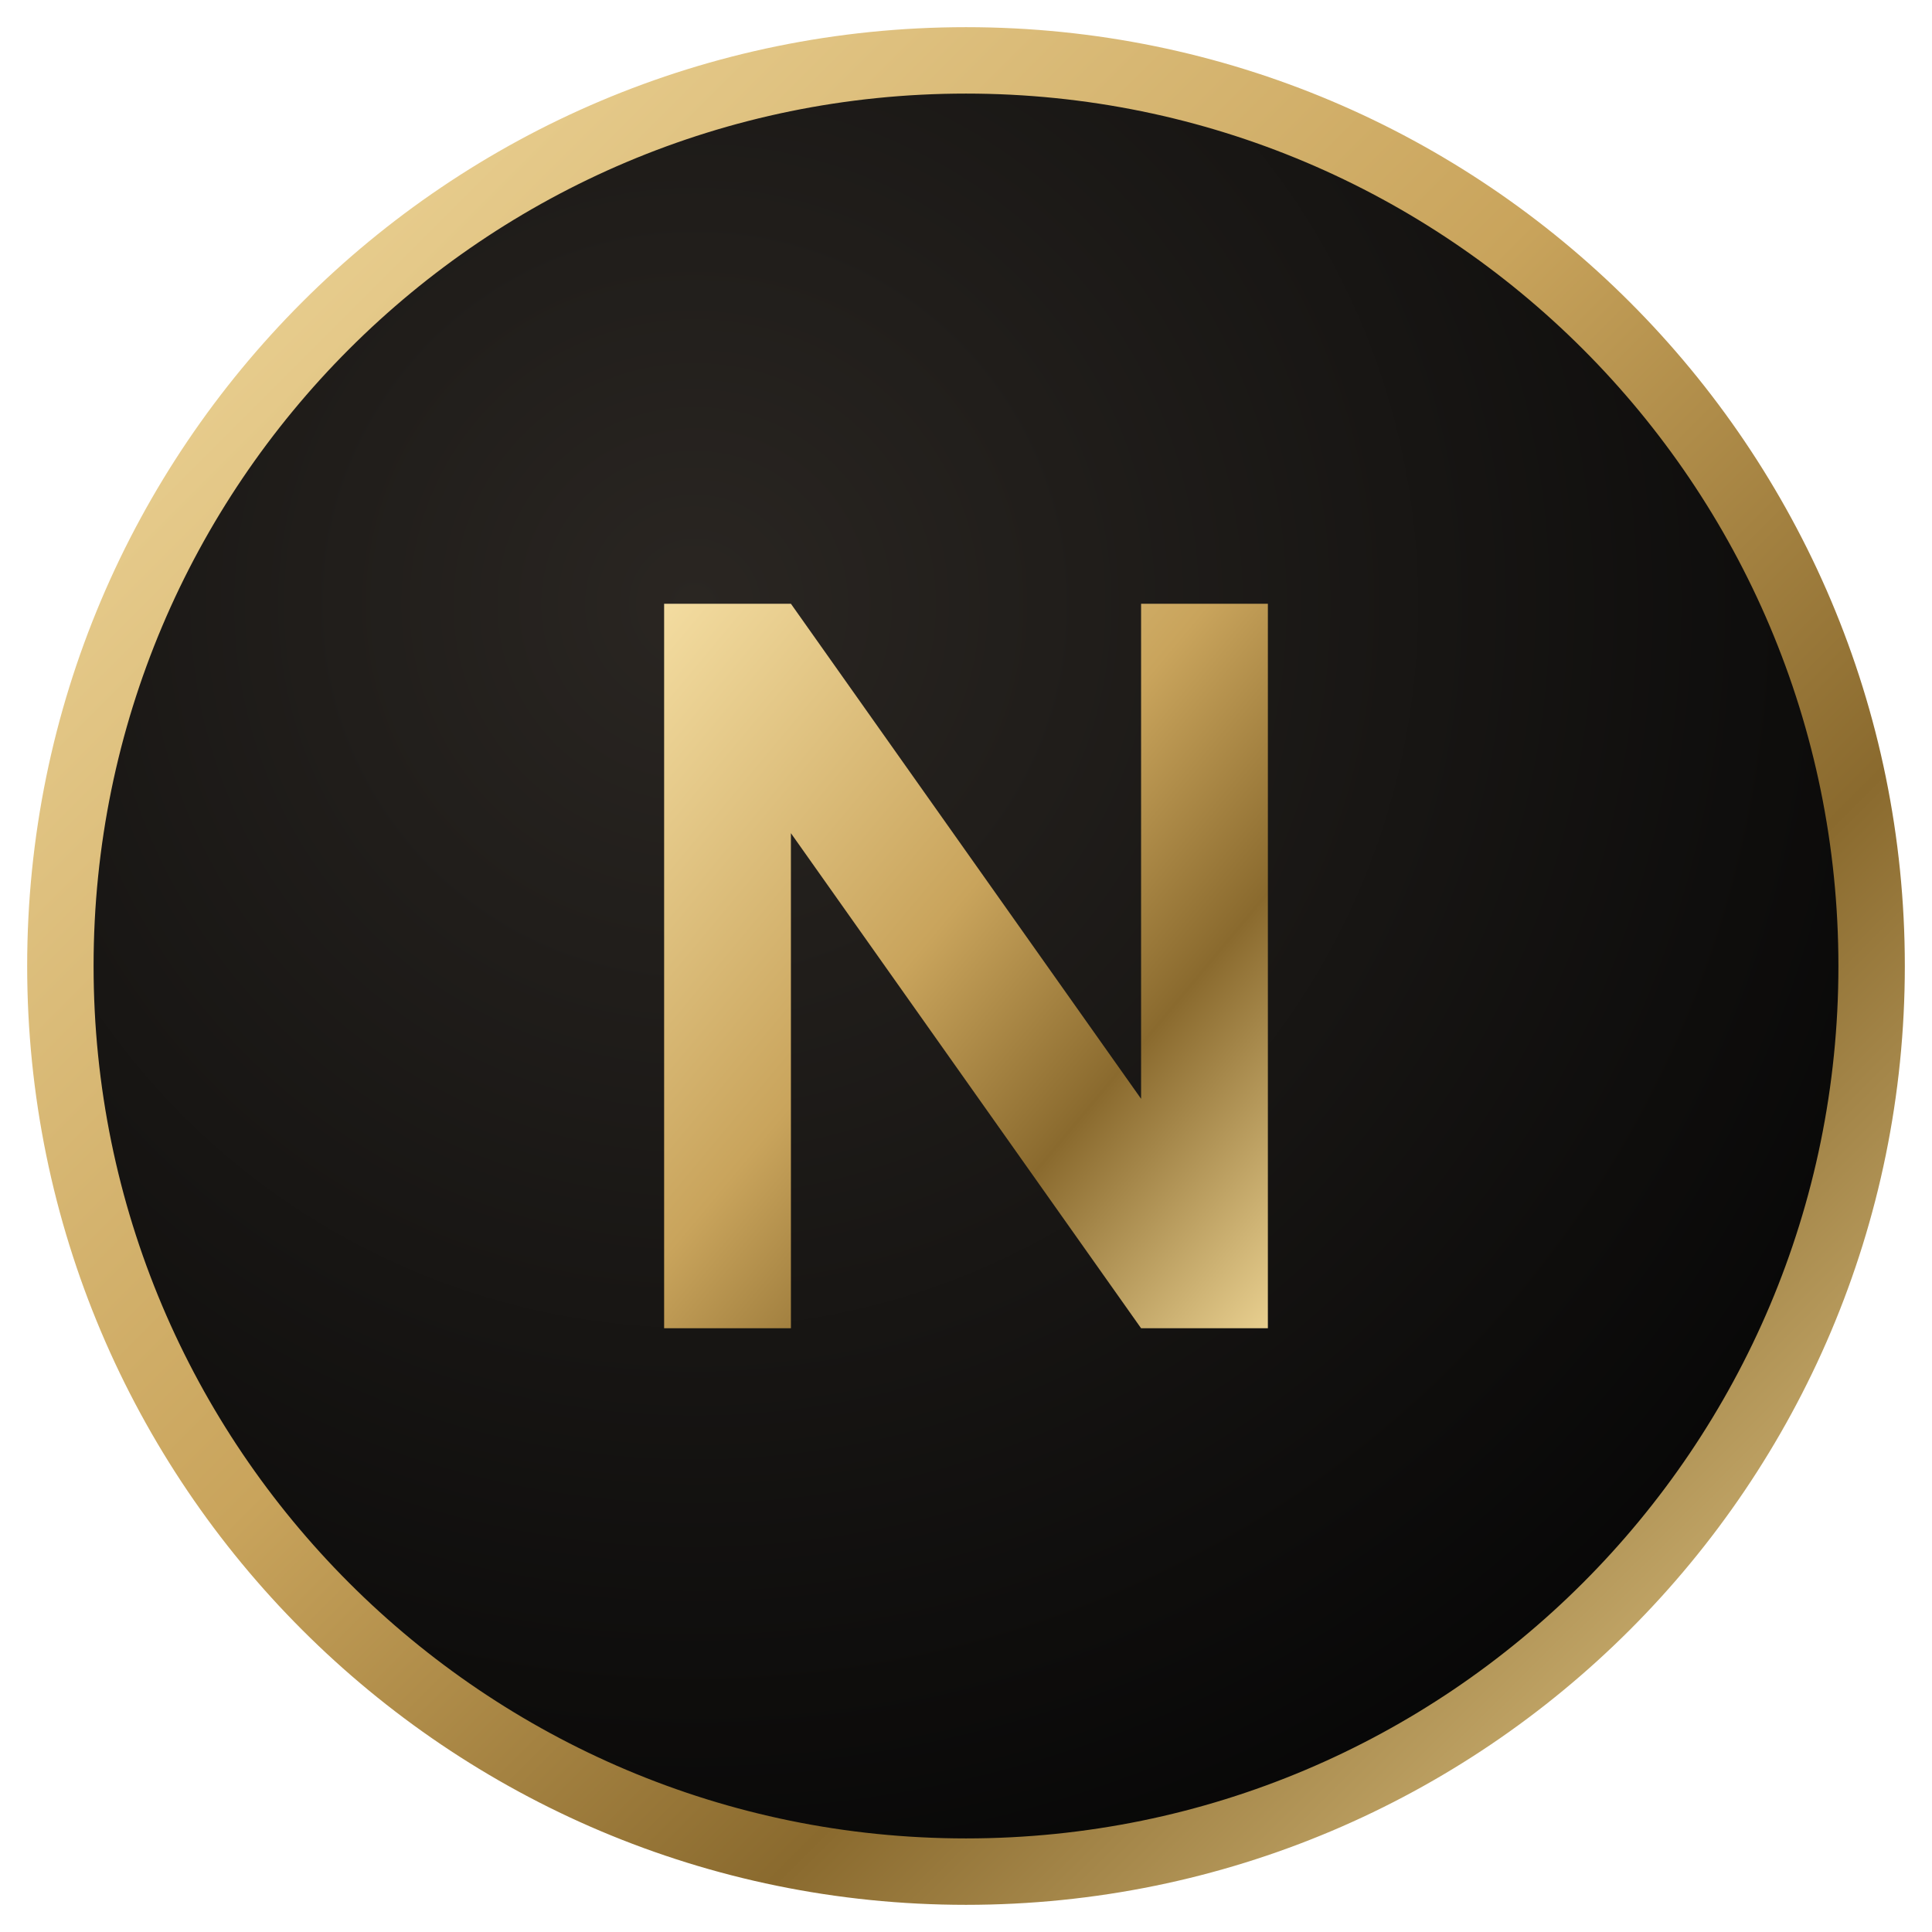
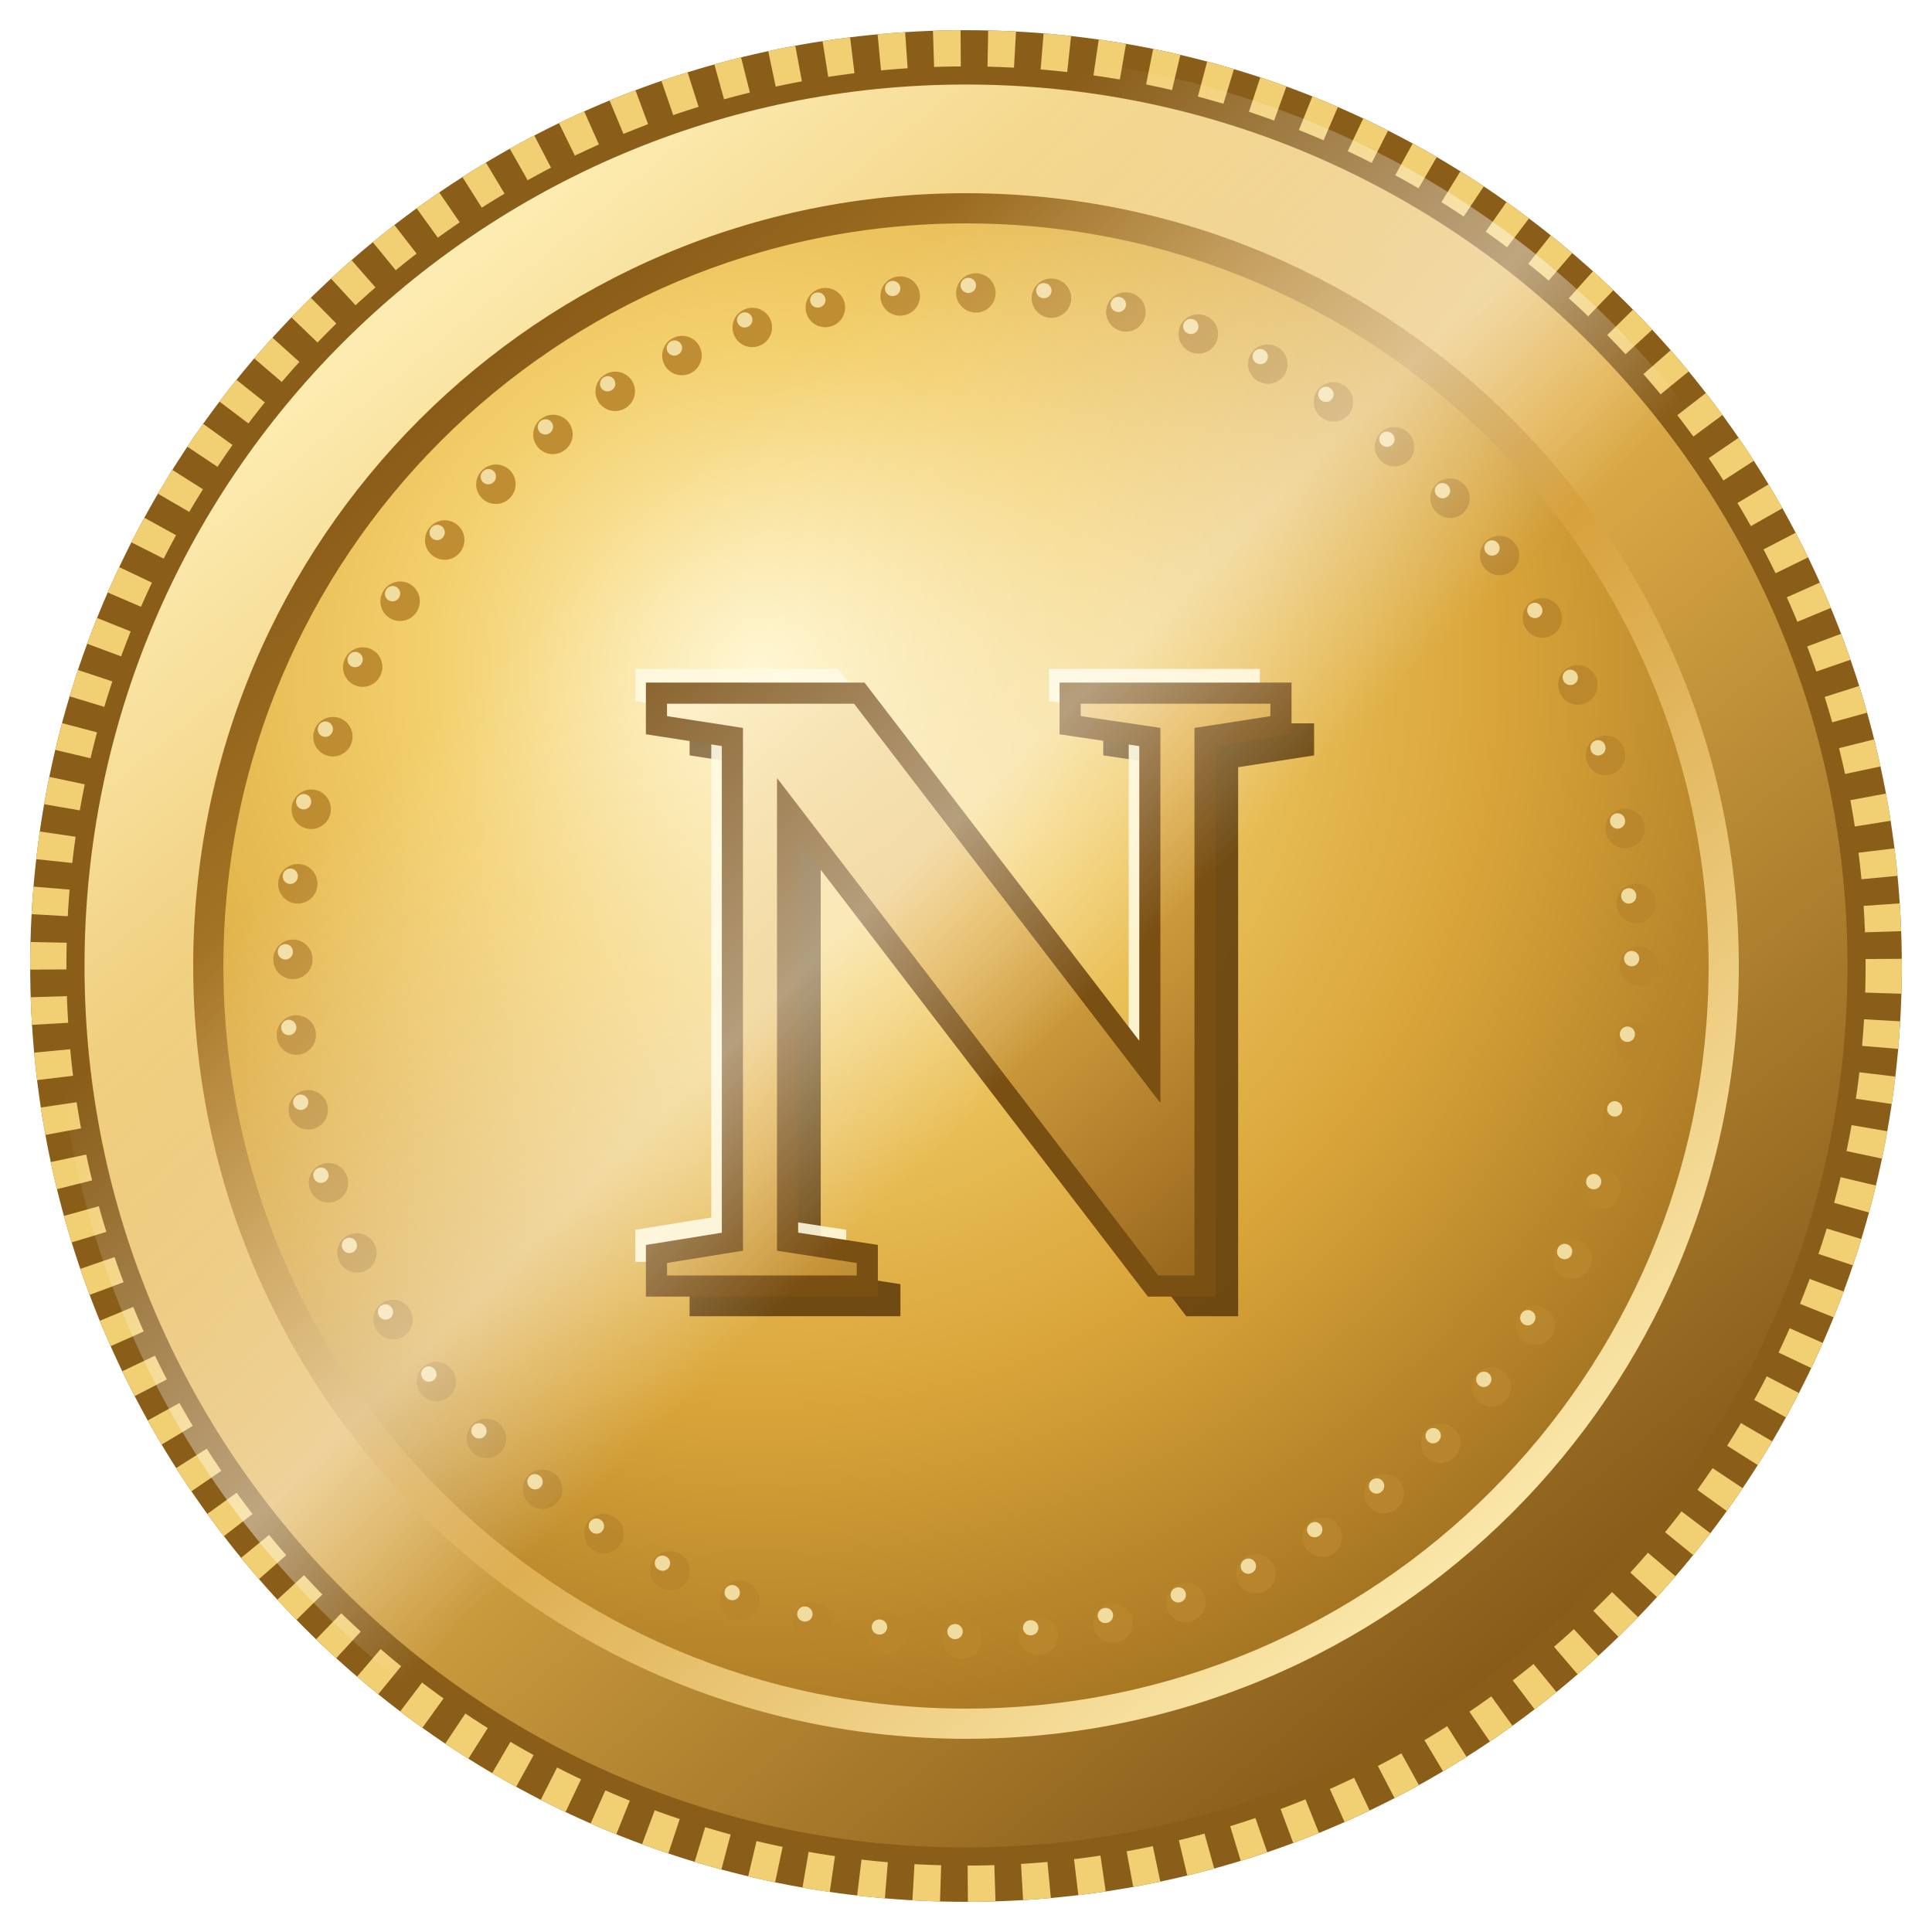
<svg xmlns="http://www.w3.org/2000/svg" viewBox="0 0 64 64">
  <defs>
-     <linearGradient id="gold" x1="0" y1="0" x2="1" y2="1">
-       <stop offset="0" stop-color="#f3dca0" />
-       <stop offset=".45" stop-color="#c9a45c" />
-       <stop offset=".7" stop-color="#8a6a2e" />
-       <stop offset="1" stop-color="#e8cf8f" />
+     <radialGradient id="face" cx="0.36" cy="0.3" r="0.8">
+       <stop offset="0" stop-color="#fff4c8" />
+       <stop offset="0.28" stop-color="#f3cf6b" />
+       <stop offset="0.62" stop-color="#d9a53a" />
+       <stop offset="1" stop-color="#9a6a1c" />
+     </radialGradient>
+     <linearGradient id="rim" x1="0.15" y1="0.1" x2="0.85" y2="0.95">
+       <stop offset="0" stop-color="#fff0b8" />
+       <stop offset="0.45" stop-color="#e2b04a" />
+       <stop offset="1" stop-color="#7c5214" />
    </linearGradient>
-     <radialGradient id="core" cx=".35" cy=".3" r=".8">
-       <stop offset="0" stop-color="#2a2622" />
-       <stop offset="1" stop-color="#050505" />
-     </radialGradient>
+     <linearGradient id="rimIn" x1="0.85" y1="0.95" x2="0.15" y2="0.1">
+       <stop offset="0" stop-color="#fff0b8" />
+       <stop offset="0.5" stop-color="#d7a13c" />
+       <stop offset="1" stop-color="#855816" />
+     </linearGradient>
+     <linearGradient id="letter" x1="0" y1="0" x2="0.9" y2="1">
+       <stop offset="0" stop-color="#fff3c9" />
+       <stop offset="0.45" stop-color="#e4b24a" />
+       <stop offset="1" stop-color="#94621a" />
+     </linearGradient>
+     <linearGradient id="shine" x1="0" y1="0" x2="1" y2="1">
+       <stop offset="0.3" stop-color="#fff" stop-opacity="0" />
+       <stop offset="0.46" stop-color="#fff" stop-opacity="0.45" />
+       <stop offset="0.54" stop-color="#fff" stop-opacity="0" />
+     </linearGradient>
+     <clipPath id="coin">
+       <circle cx="32" cy="32" r="30.2" />
+     </clipPath>
  </defs>
-   <circle cx="32" cy="32" r="30" fill="url(#core)" stroke="url(#gold)" stroke-width="2.2" />
-   <path d="M22 44V20h4.2l11.6 16.4V20H42v24h-4.2L26.2 27.6V44z" fill="url(#gold)" />
+   <circle cx="32" cy="32" r="31" fill="#8a5d18" />
+   <circle cx="32" cy="32" r="30.4" fill="none" stroke="#f1cf73" stroke-width="1.2" stroke-dasharray="0.9 0.9" />
+   <circle cx="32" cy="32" r="29.2" fill="url(#rim)" />
+   <circle cx="32" cy="32" r="25.6" fill="url(#rimIn)" />
+   <circle cx="32" cy="32" r="24.6" fill="url(#face)" />
+   <circle cx="32" cy="32" r="22.3" fill="none" stroke="#b9862c" stroke-width="1.3" stroke-linecap="round" stroke-dasharray="0.01 2.5" opacity="0.9" />
+   <circle cx="32" cy="32" r="22.3" fill="none" stroke="#fff1bd" stroke-width="0.5" stroke-linecap="round" stroke-dasharray="0.01 2.5" opacity="0.8" transform="translate(-0.25 -0.25)" />
+   <g font-family="Georgia, 'Times New Roman', serif" font-weight="700" font-size="30" text-anchor="middle">
+     <text x="33.1" y="43.6" fill="#5c3a0b" opacity="0.85">N</text>
+     <text x="31.3" y="41.8" fill="#fff8dc" opacity="0.9">N</text>
+     <text x="32" y="42.6" fill="url(#letter)" stroke="#7a4f12" stroke-width="0.7">N</text>
+   </g>
+   <g clip-path="url(#coin)">
+     <rect x="0" y="0" width="64" height="64" fill="url(#shine)" />
+   </g>
</svg>
